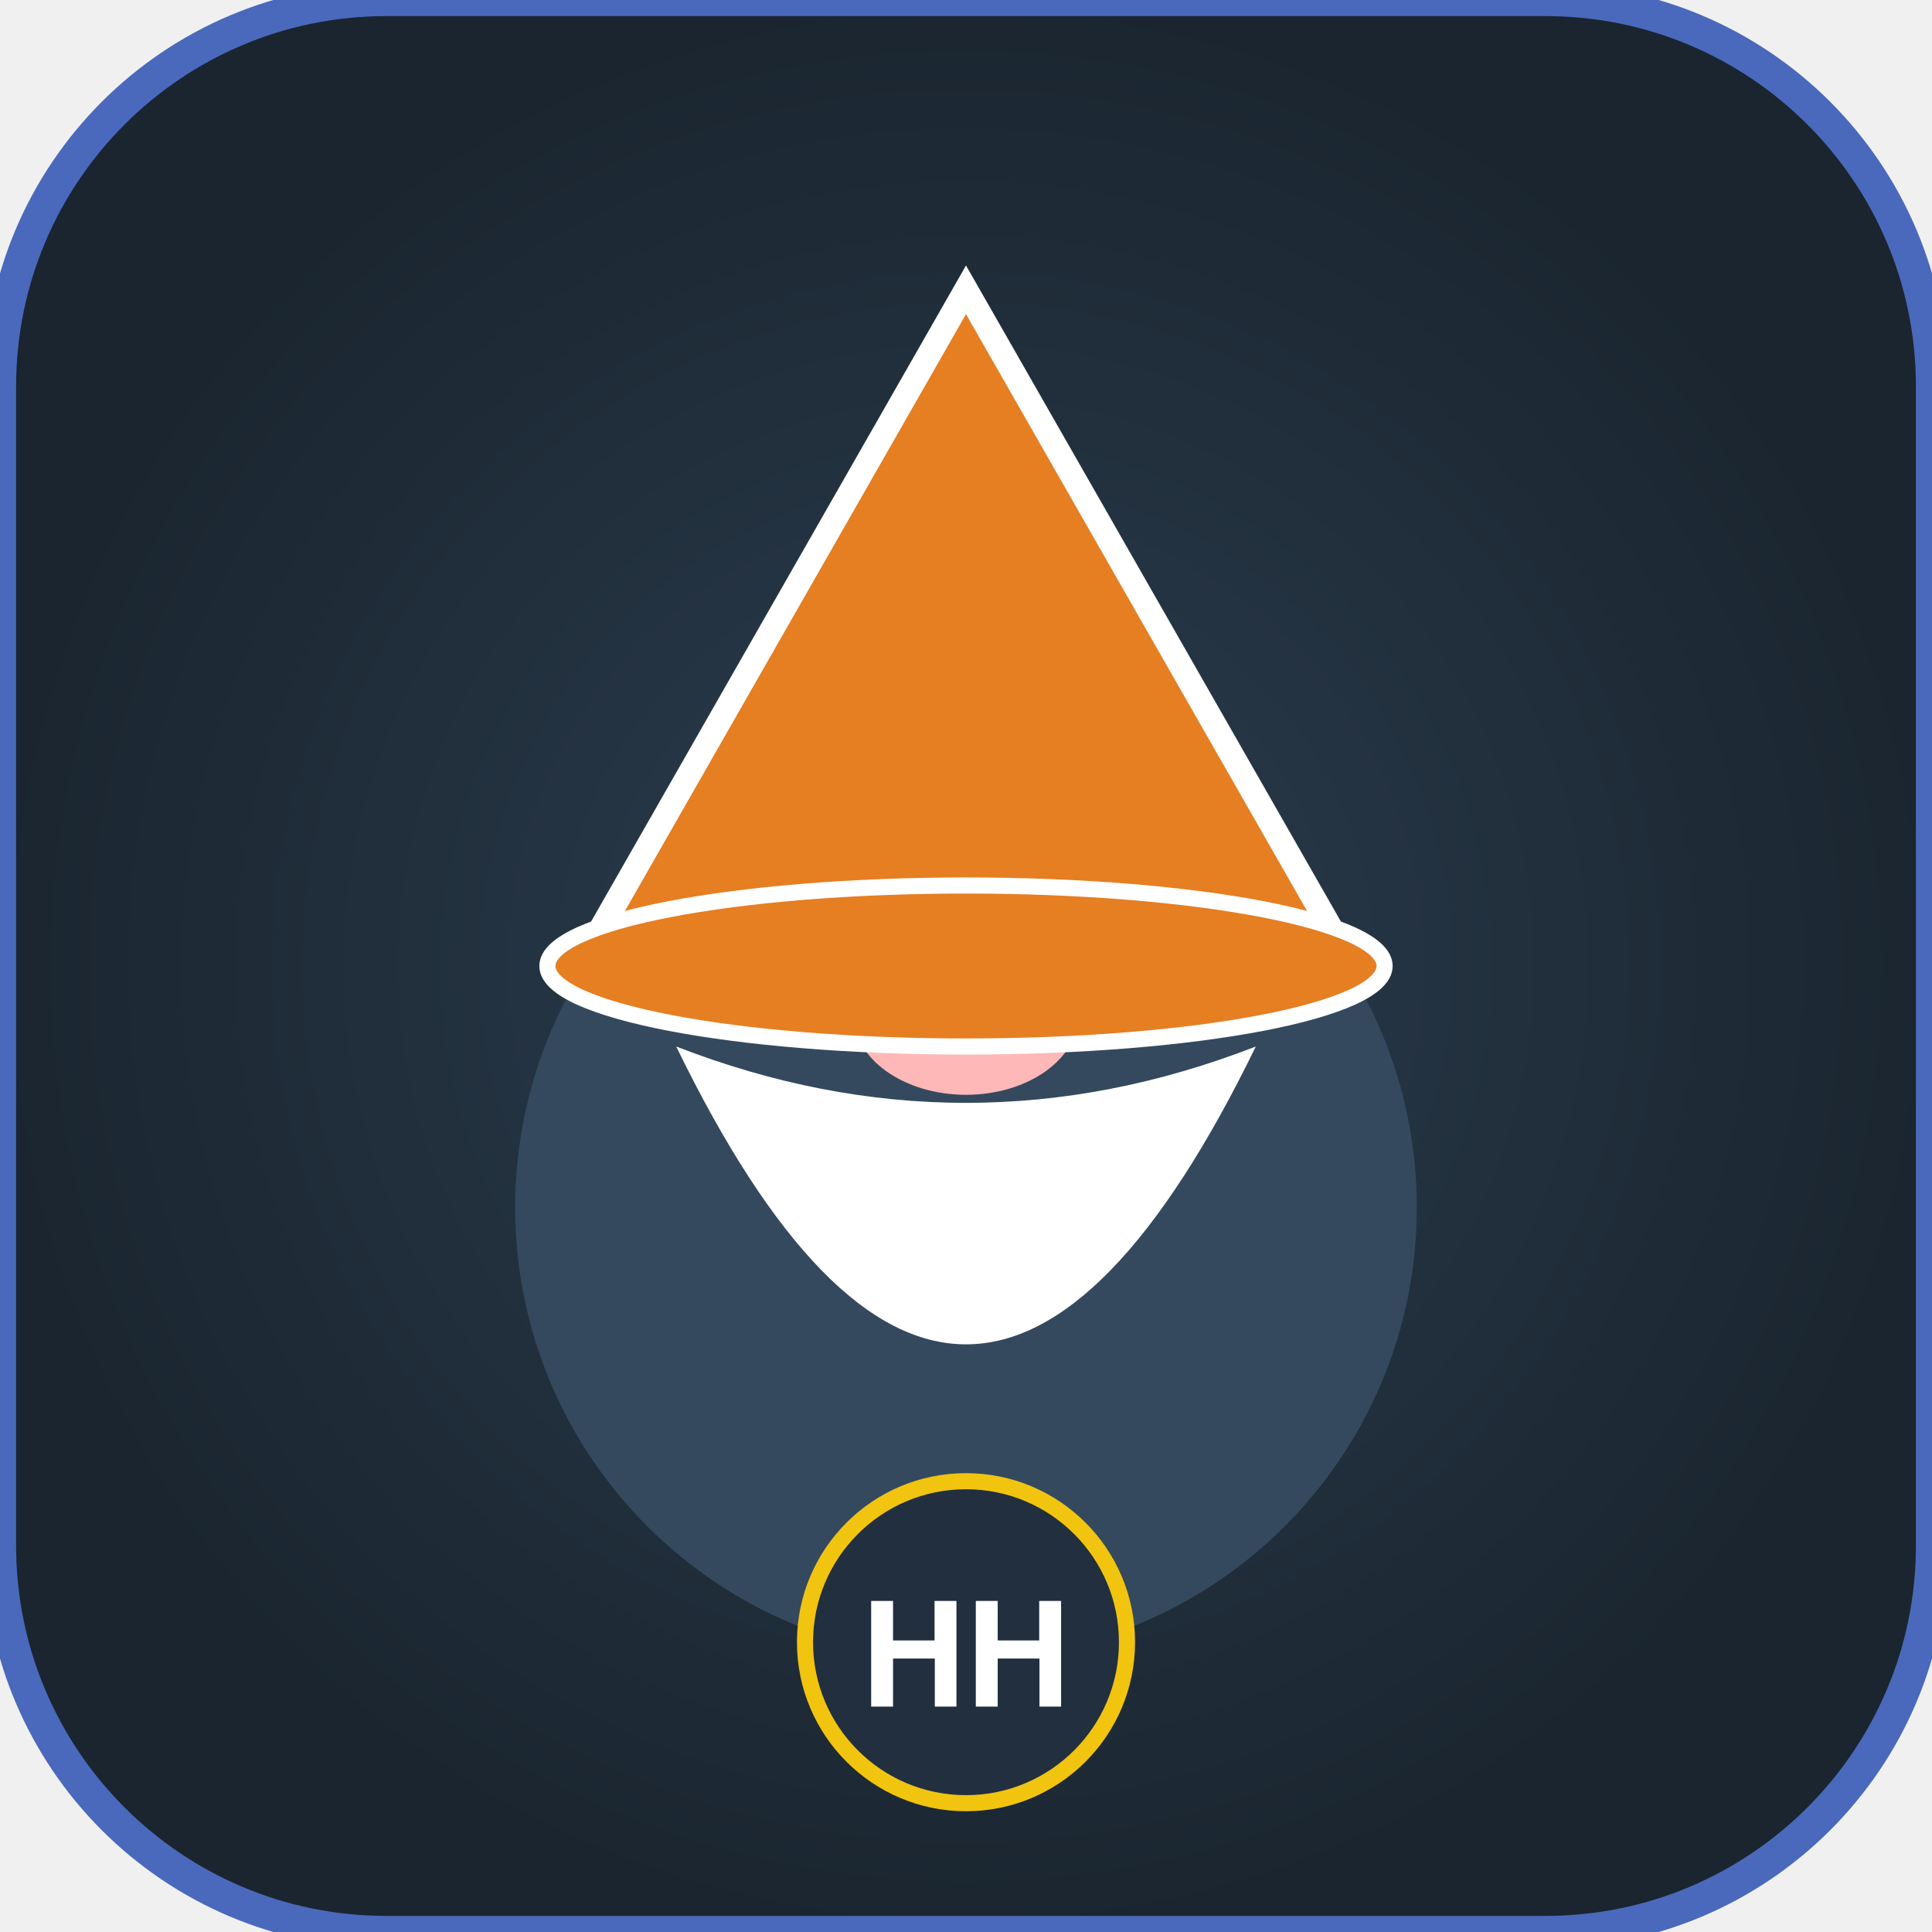
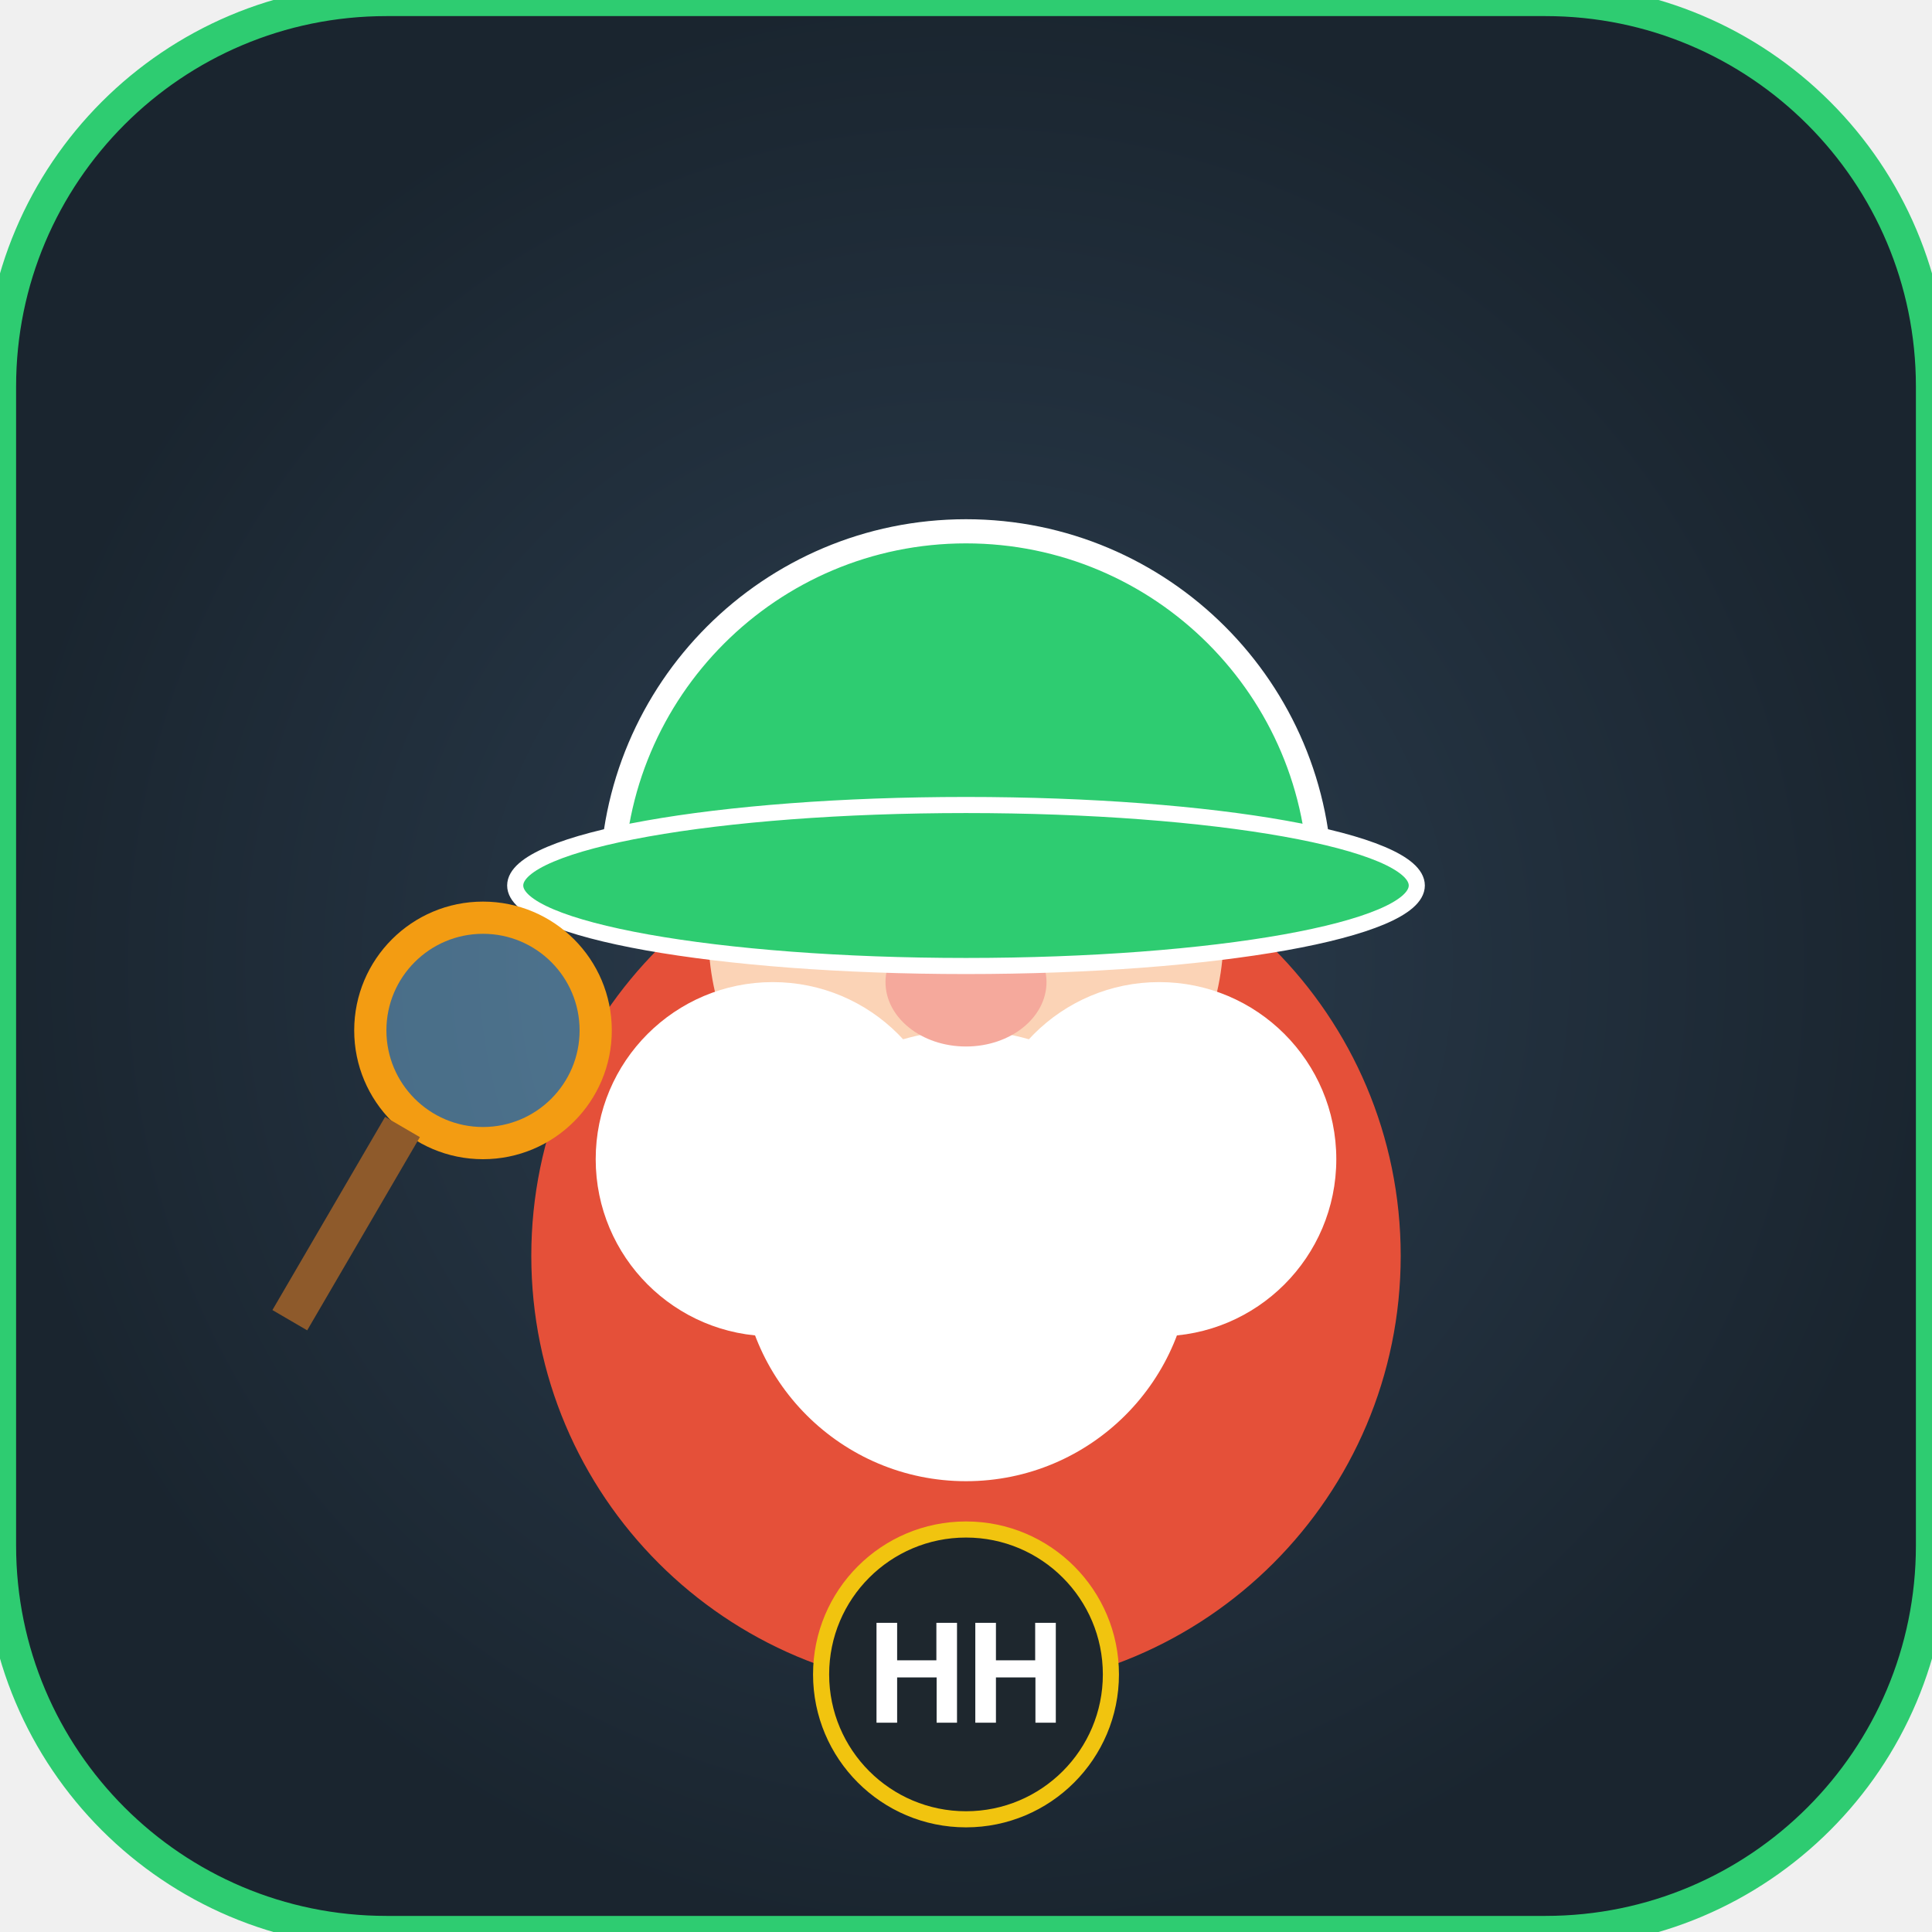
<svg xmlns="http://www.w3.org/2000/svg" viewBox="0 0 120 120" width="120" height="120">
  <defs>
    <radialGradient id="bg" cx="50%" cy="50%" r="50%">
      <stop offset="0%" stop-color="#2c3e50" />
      <stop offset="100%" stop-color="#1a252f" />
    </radialGradient>
  </defs>
-   <rect width="120" height="120" rx="24" fill="url(#bg)" stroke="#4a69bd" stroke-width="2" />
-   <circle cx="60" cy="75" r="28" fill="#34495e" />
-   <path d="M 42 65 Q 60 102 78 65 Q 60 72 42 65 Z" fill="#ffffff" />
-   <ellipse cx="60" cy="63" rx="7" ry="5" fill="#ffb8b8" />
-   <polygon points="36,60 60,18 84,60" fill="#e67e22" stroke="#ffffff" stroke-width="1.5" />
-   <ellipse cx="60" cy="60" rx="26" ry="5" fill="#e67e22" stroke="#ffffff" stroke-width="1" />
-   <circle cx="60" cy="102" r="10" fill="#222f3e" stroke="#f1c40f" stroke-width="1" />
-   <text x="60" y="106" font-family="Helvetica, Arial, sans-serif" font-size="9" font-weight="bold" fill="#ffffff" text-anchor="middle">HH</text>
+   <rect width="120" height="120" rx="24" fill="url(#bg)" stroke="#2ecc71" stroke-width="2" />
+   <circle cx="60" cy="78" r="27" fill="#e55039" />
+   <circle cx="60" cy="58" r="16" fill="#fbd3b6" />
+   <circle cx="48" cy="72" r="11" fill="#ffffff" />
+   <circle cx="72" cy="72" r="11" fill="#ffffff" />
+   <circle cx="60" cy="78" r="14" fill="#ffffff" />
+   <circle cx="53" cy="56" r="2" fill="#2c3e50" />
+   <circle cx="67" cy="56" r="2" fill="#2c3e50" />
+   <ellipse cx="60" cy="61" rx="5" ry="4" fill="#f5a99c" />
+   <path d="M 38 55 A 22 22 0 0 1 82 55 Z" fill="#2ecc71" stroke="#fff" stroke-width="1.5" />
+   <ellipse cx="60" cy="55" rx="28" ry="5" fill="#2ecc71" stroke="#fff" stroke-width="1" />
+   <circle cx="30" cy="64" r="7" fill="rgba(135,206,250,0.4)" stroke="#f39c12" stroke-width="2" />
+   <line x1="25" y1="70" x2="18" y2="82" stroke="#8e5a2b" stroke-width="2.5" />
+   <circle cx="60" cy="104" r="9" fill="#1e272e" stroke="#f1c40f" stroke-width="1" />
+   <text x="60" y="107" font-family="Helvetica, Arial, sans-serif" font-size="8.5" font-weight="bold" fill="#ffffff" text-anchor="middle">HH</text>
</svg>
